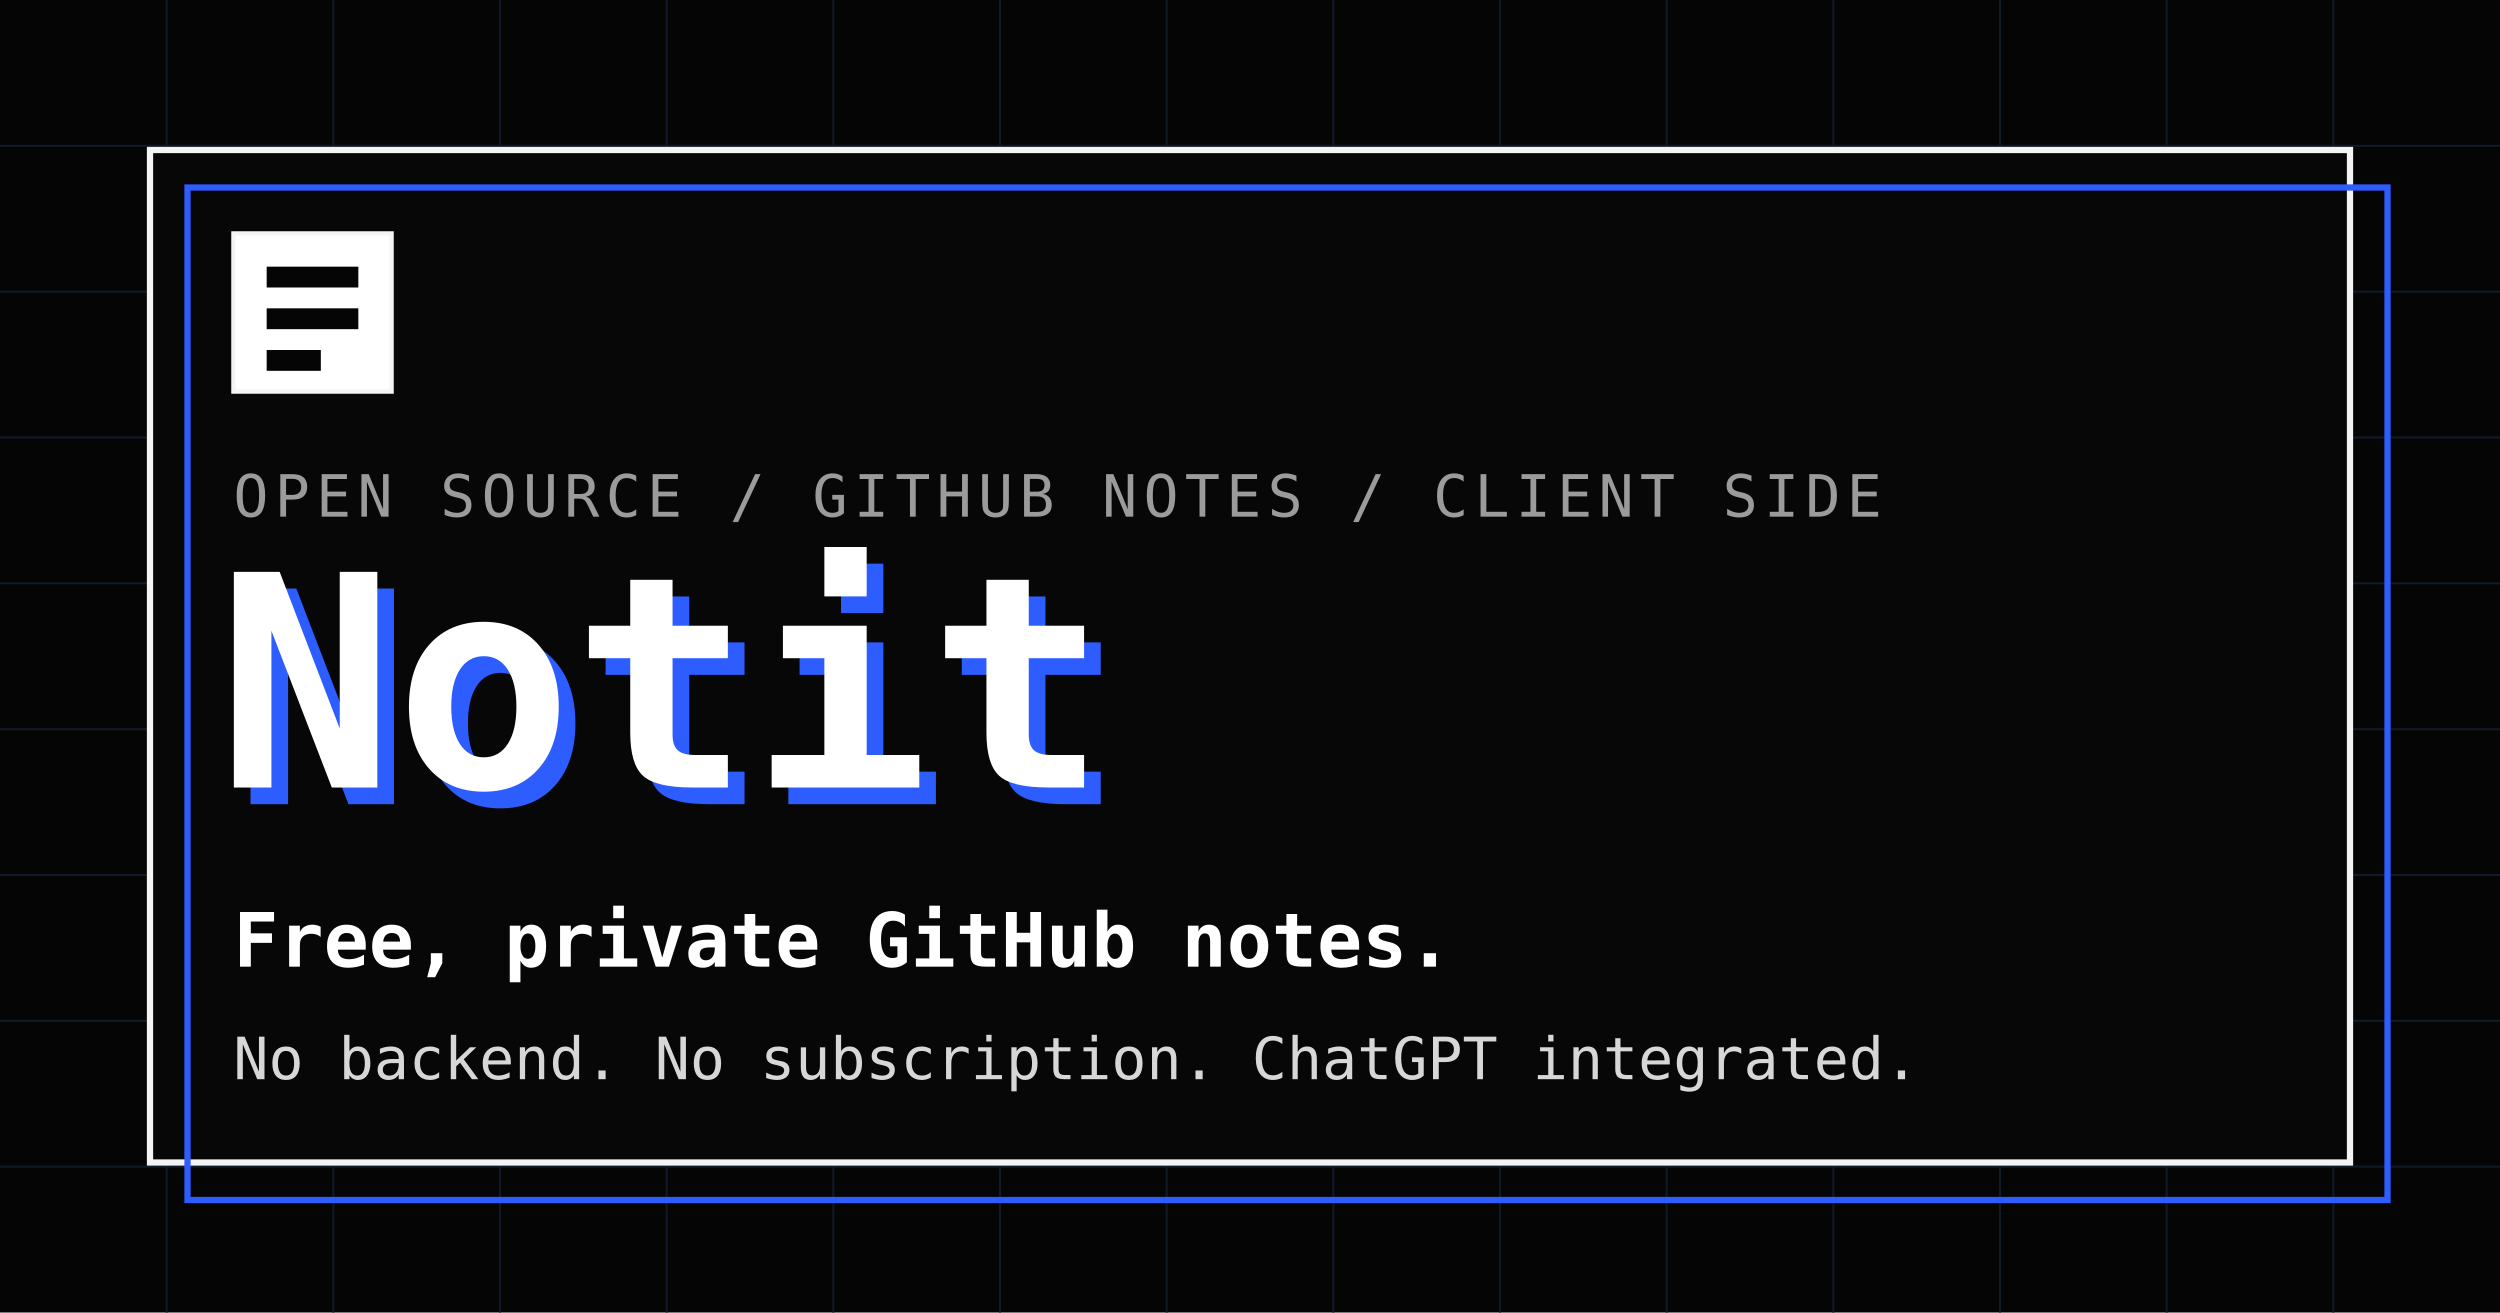
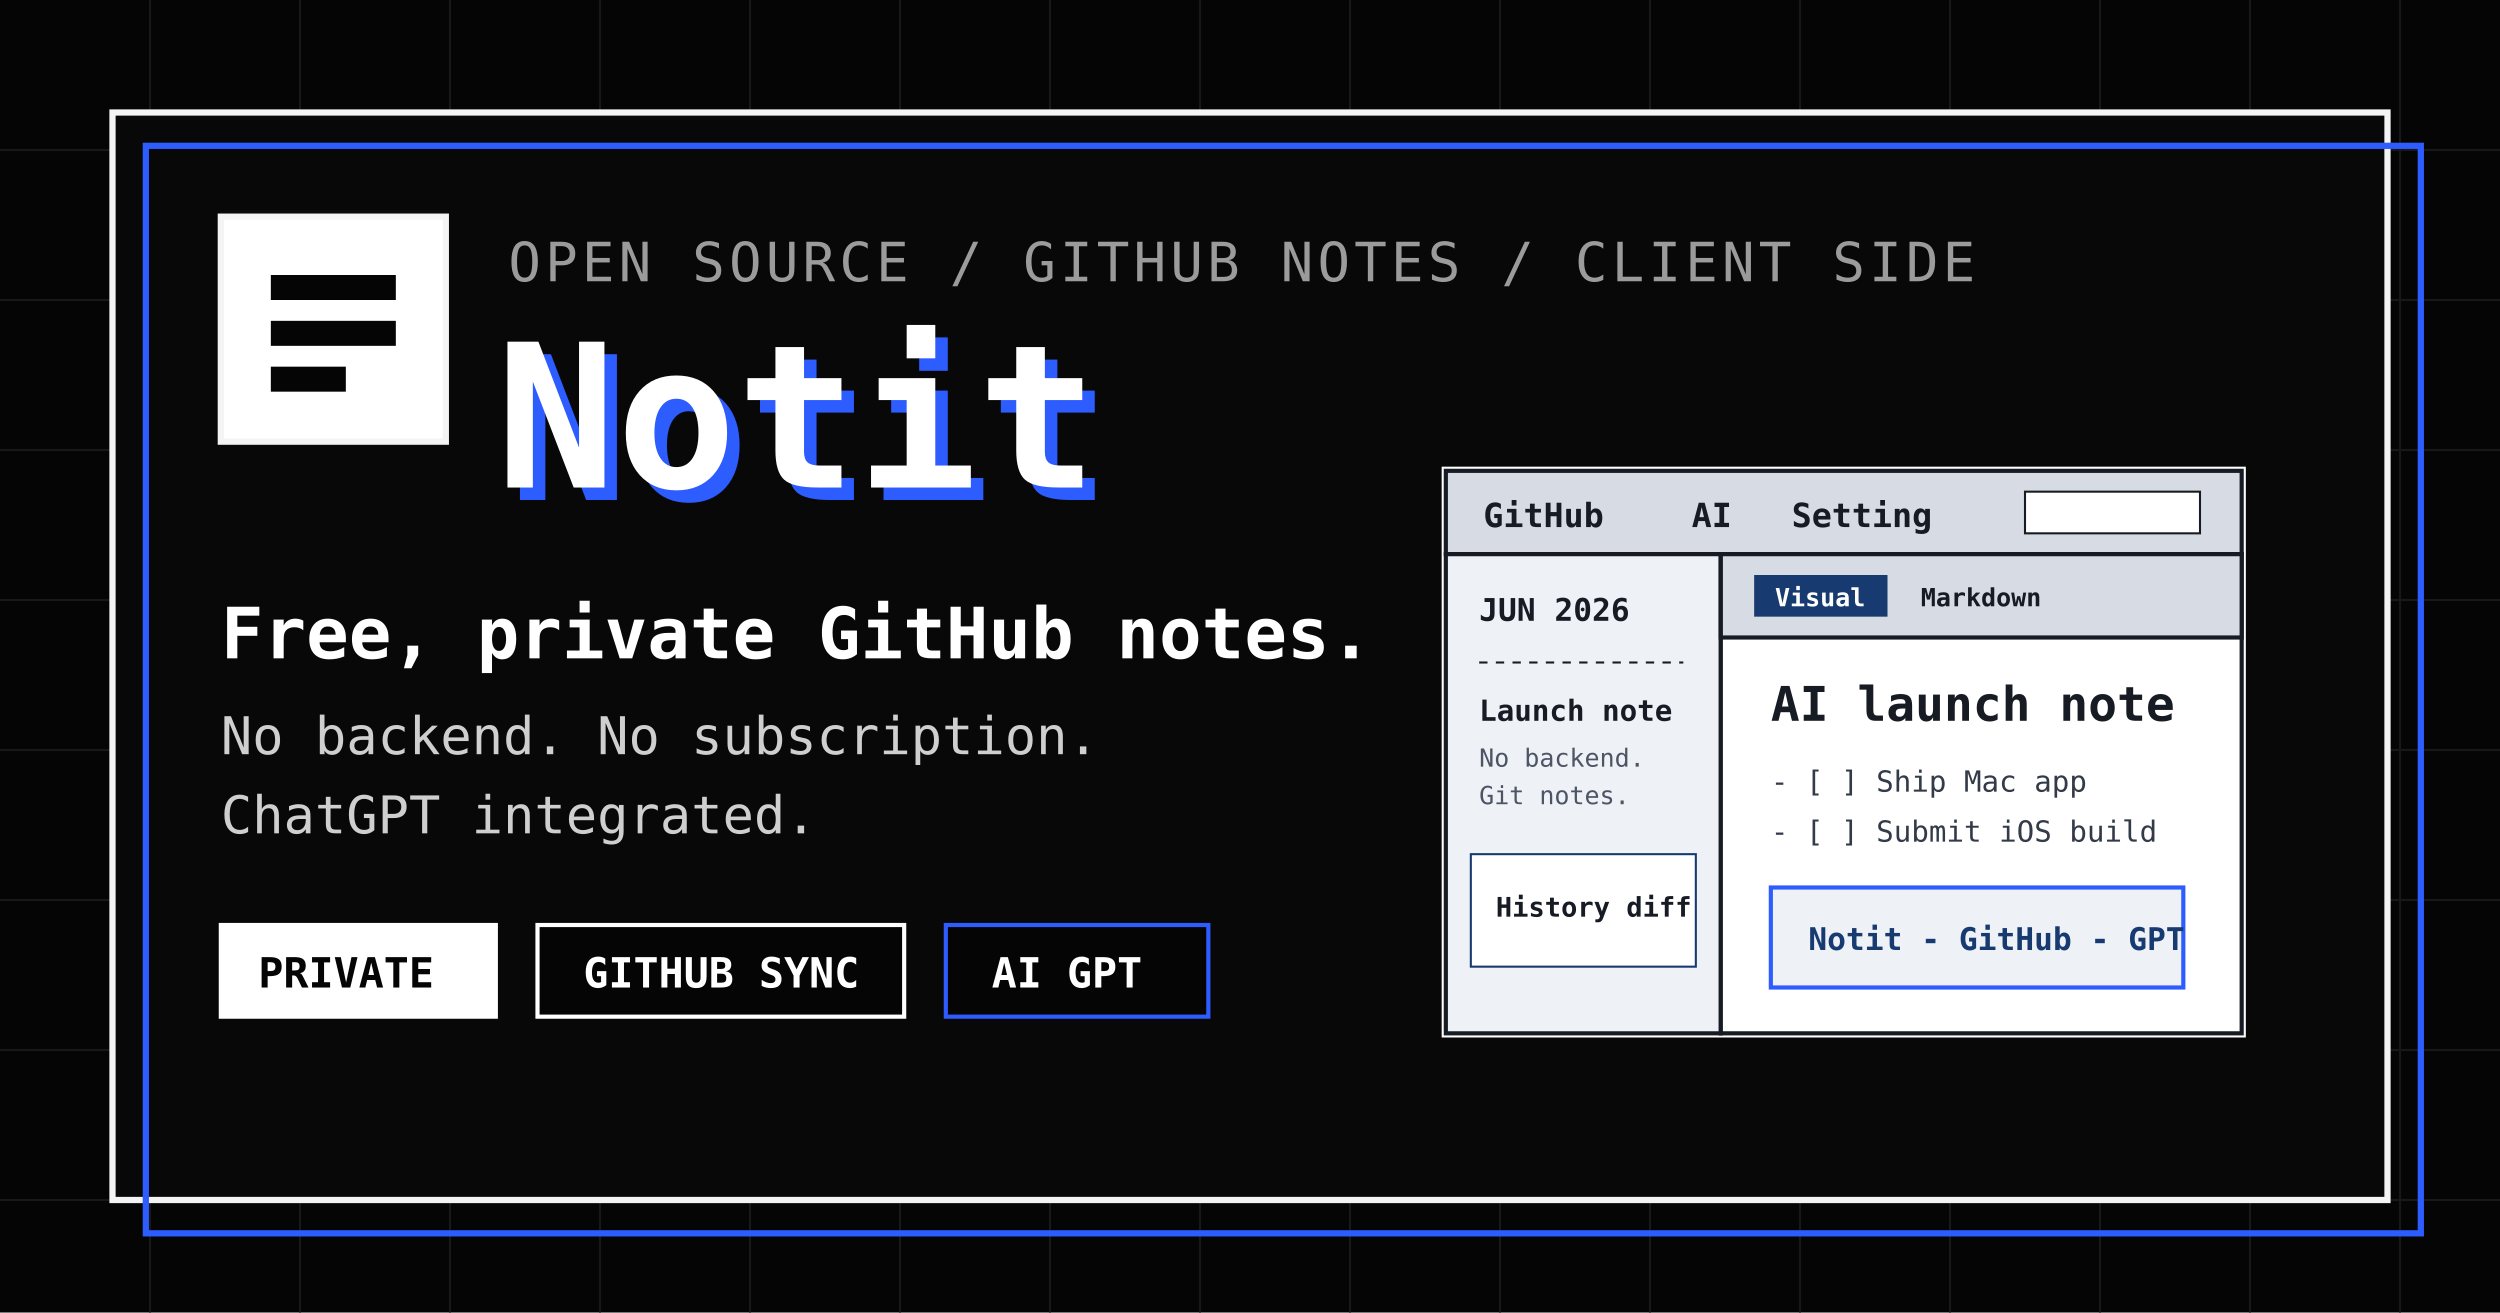
<svg xmlns="http://www.w3.org/2000/svg" width="1200" height="630" viewBox="0 0 1200 630" role="img" aria-labelledby="title desc">
  <rect width="1200" height="630" fill="#050505" />
-   <g stroke="#111827" stroke-width="1">
-     <path d="M0 70h1200M0 140h1200M0 210h1200M0 280h1200M0 350h1200M0 420h1200M0 490h1200M0 560h1200" />
-     <path d="M80 0v630M160 0v630M240 0v630M320 0v630M400 0v630M480 0v630M560 0v630M640 0v630M720 0v630M800 0v630M880 0v630M960 0v630M1040 0v630M1120 0v630" />
+   <g stroke="#181818" stroke-width="1">
+     <path d="M0 72h1200M0 144h1200M0 216h1200M0 288h1200M0 360h1200M0 432h1200M0 504h1200M0 576h1200" />
+     <path d="M72 0v630M144 0v630M216 0v630M288 0v630M360 0v630M432 0v630M504 0v630M576 0v630M648 0v630M720 0v630M792 0v630M864 0v630M936 0v630M1008 0v630M1080 0v630M1152 0v630" />
  </g>
-   <rect x="72" y="72" width="1056" height="486" fill="#070707" stroke="#f4f4f4" stroke-width="3" />
-   <rect x="90" y="90" width="1056" height="486" fill="none" stroke="#2d5cff" stroke-width="3" />
-   <rect x="112" y="112" width="76" height="76" fill="#fff" stroke="#f4f4f4" stroke-width="2" />
-   <rect x="128" y="128" width="44" height="10" fill="#050505" />
-   <rect x="128" y="148" width="44" height="10" fill="#050505" />
-   <rect x="128" y="168" width="26" height="10" fill="#050505" />
-   <text x="112" y="248" fill="#9b9b9b" font-family="Menlo, Monaco, Consolas, monospace" font-size="28" letter-spacing="3">OPEN SOURCE / GITHUB NOTES / CLIENT SIDE</text>
-   <text x="112" y="386" fill="#2d5cff" font-family="Menlo, Monaco, Consolas, monospace" font-size="142" font-weight="800">Notit</text>
-   <text x="104" y="378" fill="#ffffff" font-family="Menlo, Monaco, Consolas, monospace" font-size="142" font-weight="800">Notit</text>
-   <text x="112" y="464" fill="#ffffff" font-family="Menlo, Monaco, Consolas, monospace" font-size="36" font-weight="700">Free, private GitHub notes.</text>
-   <text x="112" y="518" fill="#d7d7d7" font-family="Menlo, Monaco, Consolas, monospace" font-size="28">No backend. No subscription. ChatGPT integrated.</text>
+   <rect x="54" y="54" width="1092" height="522" fill="#080808" stroke="#f4f4f4" stroke-width="3" />
+   <rect x="70" y="70" width="1092" height="522" fill="none" stroke="#2d5cff" stroke-width="3" />
+   <g transform="translate(106 104)">
+     <rect x="0" y="0" width="108" height="108" fill="#ffffff" stroke="#f4f4f4" stroke-width="3" />
+     <rect x="24" y="28" width="60" height="12" fill="#050505" />
+     <rect x="24" y="50" width="60" height="12" fill="#050505" />
+     <rect x="24" y="72" width="36" height="12" fill="#050505" />
+   </g>
+   <text x="244" y="135" fill="#9b9b9b" font-family="Menlo, Monaco, Consolas, monospace" font-size="26" letter-spacing="2">OPEN SOURCE / GITHUB NOTES / CLIENT SIDE</text>
+   <text x="244" y="240" fill="#2d5cff" font-family="Menlo, Monaco, Consolas, monospace" font-size="96" font-weight="800">Notit</text>
+   <text x="238" y="234" fill="#ffffff" font-family="Menlo, Monaco, Consolas, monospace" font-size="96" font-weight="800">Notit</text>
+   <text x="106" y="316" fill="#ffffff" font-family="Menlo, Monaco, Consolas, monospace" font-size="34" font-weight="700">Free, private GitHub notes.</text>
+   <text x="106" y="362" fill="#cfcfcf" font-family="Menlo, Monaco, Consolas, monospace" font-size="25">No backend. No subscription.</text>
+   <text x="106" y="400" fill="#cfcfcf" font-family="Menlo, Monaco, Consolas, monospace" font-size="25">ChatGPT integrated.</text>
+   <g transform="translate(106 444)">
+     <rect x="0" y="0" width="132" height="44" fill="#ffffff" stroke="#ffffff" stroke-width="2" />
+     <text x="18" y="30" fill="#050505" font-family="Menlo, Monaco, Consolas, monospace" font-size="20" font-weight="700">PRIVATE</text>
+     <rect x="152" y="0" width="176" height="44" fill="#050505" stroke="#ffffff" stroke-width="2" />
+     <text x="174" y="30" fill="#ffffff" font-family="Menlo, Monaco, Consolas, monospace" font-size="20" font-weight="700">GITHUB SYNC</text>
+     <rect x="348" y="0" width="126" height="44" fill="#050505" stroke="#2d5cff" stroke-width="2" />
+     <text x="370" y="30" fill="#ffffff" font-family="Menlo, Monaco, Consolas, monospace" font-size="20" font-weight="700">AI GPT</text>
+   </g>
+   <g transform="translate(694 226)">
+     <rect x="0" y="0" width="382" height="270" fill="#f8f9fb" stroke="#ffffff" stroke-width="4" />
+     <rect x="0" y="0" width="382" height="40" fill="#d7dbe3" stroke="#171b24" stroke-width="2" />
+     <text x="18" y="27" fill="#171b24" font-family="Menlo, Monaco, Consolas, monospace" font-size="16" font-weight="700">GitHub</text>
+     <text x="118" y="27" fill="#171b24" font-family="Menlo, Monaco, Consolas, monospace" font-size="16" font-weight="700">AI</text>
+     <text x="166" y="27" fill="#171b24" font-family="Menlo, Monaco, Consolas, monospace" font-size="16" font-weight="700">Setting</text>
+     <rect x="278" y="10" width="84" height="20" fill="#ffffff" stroke="#171b24" />
+     <rect x="0" y="40" width="132" height="230" fill="#eef1f6" stroke="#171b24" stroke-width="2" />
+     <text x="16" y="72" fill="#171b24" font-family="Menlo, Monaco, Consolas, monospace" font-size="15" font-weight="700">JUN 2026</text>
+     <line x1="16" y1="92" x2="114" y2="92" stroke="#171b24" stroke-dasharray="4 4" />
+     <text x="16" y="120" fill="#171b24" font-family="Menlo, Monaco, Consolas, monospace" font-size="14" font-weight="700">Launch note</text>
+     <text x="16" y="142" fill="#4d5565" font-family="Menlo, Monaco, Consolas, monospace" font-size="12">No backend.</text>
+     <text x="16" y="160" fill="#4d5565" font-family="Menlo, Monaco, Consolas, monospace" font-size="12">Git notes.</text>
+     <rect x="12" y="184" width="108" height="54" fill="#ffffff" stroke="#173b70" />
+     <text x="24" y="214" fill="#171b24" font-family="Menlo, Monaco, Consolas, monospace" font-size="13" font-weight="700">History diff</text>
+     <rect x="132" y="40" width="250" height="230" fill="#ffffff" stroke="#171b24" stroke-width="2" />
+     <rect x="132" y="40" width="250" height="40" fill="#d7dbe3" stroke="#171b24" stroke-width="2" />
+     <rect x="148" y="50" width="64" height="20" fill="#173b70" />
+     <text x="158" y="65" fill="#ffffff" font-family="Menlo, Monaco, Consolas, monospace" font-size="12" font-weight="700">Visual</text>
+     <text x="228" y="65" fill="#171b24" font-family="Menlo, Monaco, Consolas, monospace" font-size="12" font-weight="700">Markdown</text>
+     <text x="156" y="120" fill="#171b24" font-family="Menlo, Monaco, Consolas, monospace" font-size="23" font-weight="800">AI launch note</text>
+     <text x="156" y="154" fill="#333a48" font-family="Menlo, Monaco, Consolas, monospace" font-size="14">- [ ] Ship Mac app</text>
+     <text x="156" y="178" fill="#333a48" font-family="Menlo, Monaco, Consolas, monospace" font-size="14">- [ ] Submit iOS build</text>
+     <rect x="156" y="200" width="198" height="48" fill="#eef1f6" stroke="#2d5cff" stroke-width="2" />
+     <text x="174" y="230" fill="#173b70" font-family="Menlo, Monaco, Consolas, monospace" font-size="15" font-weight="700">Notit - GitHub - GPT</text>
+   </g>
</svg>
